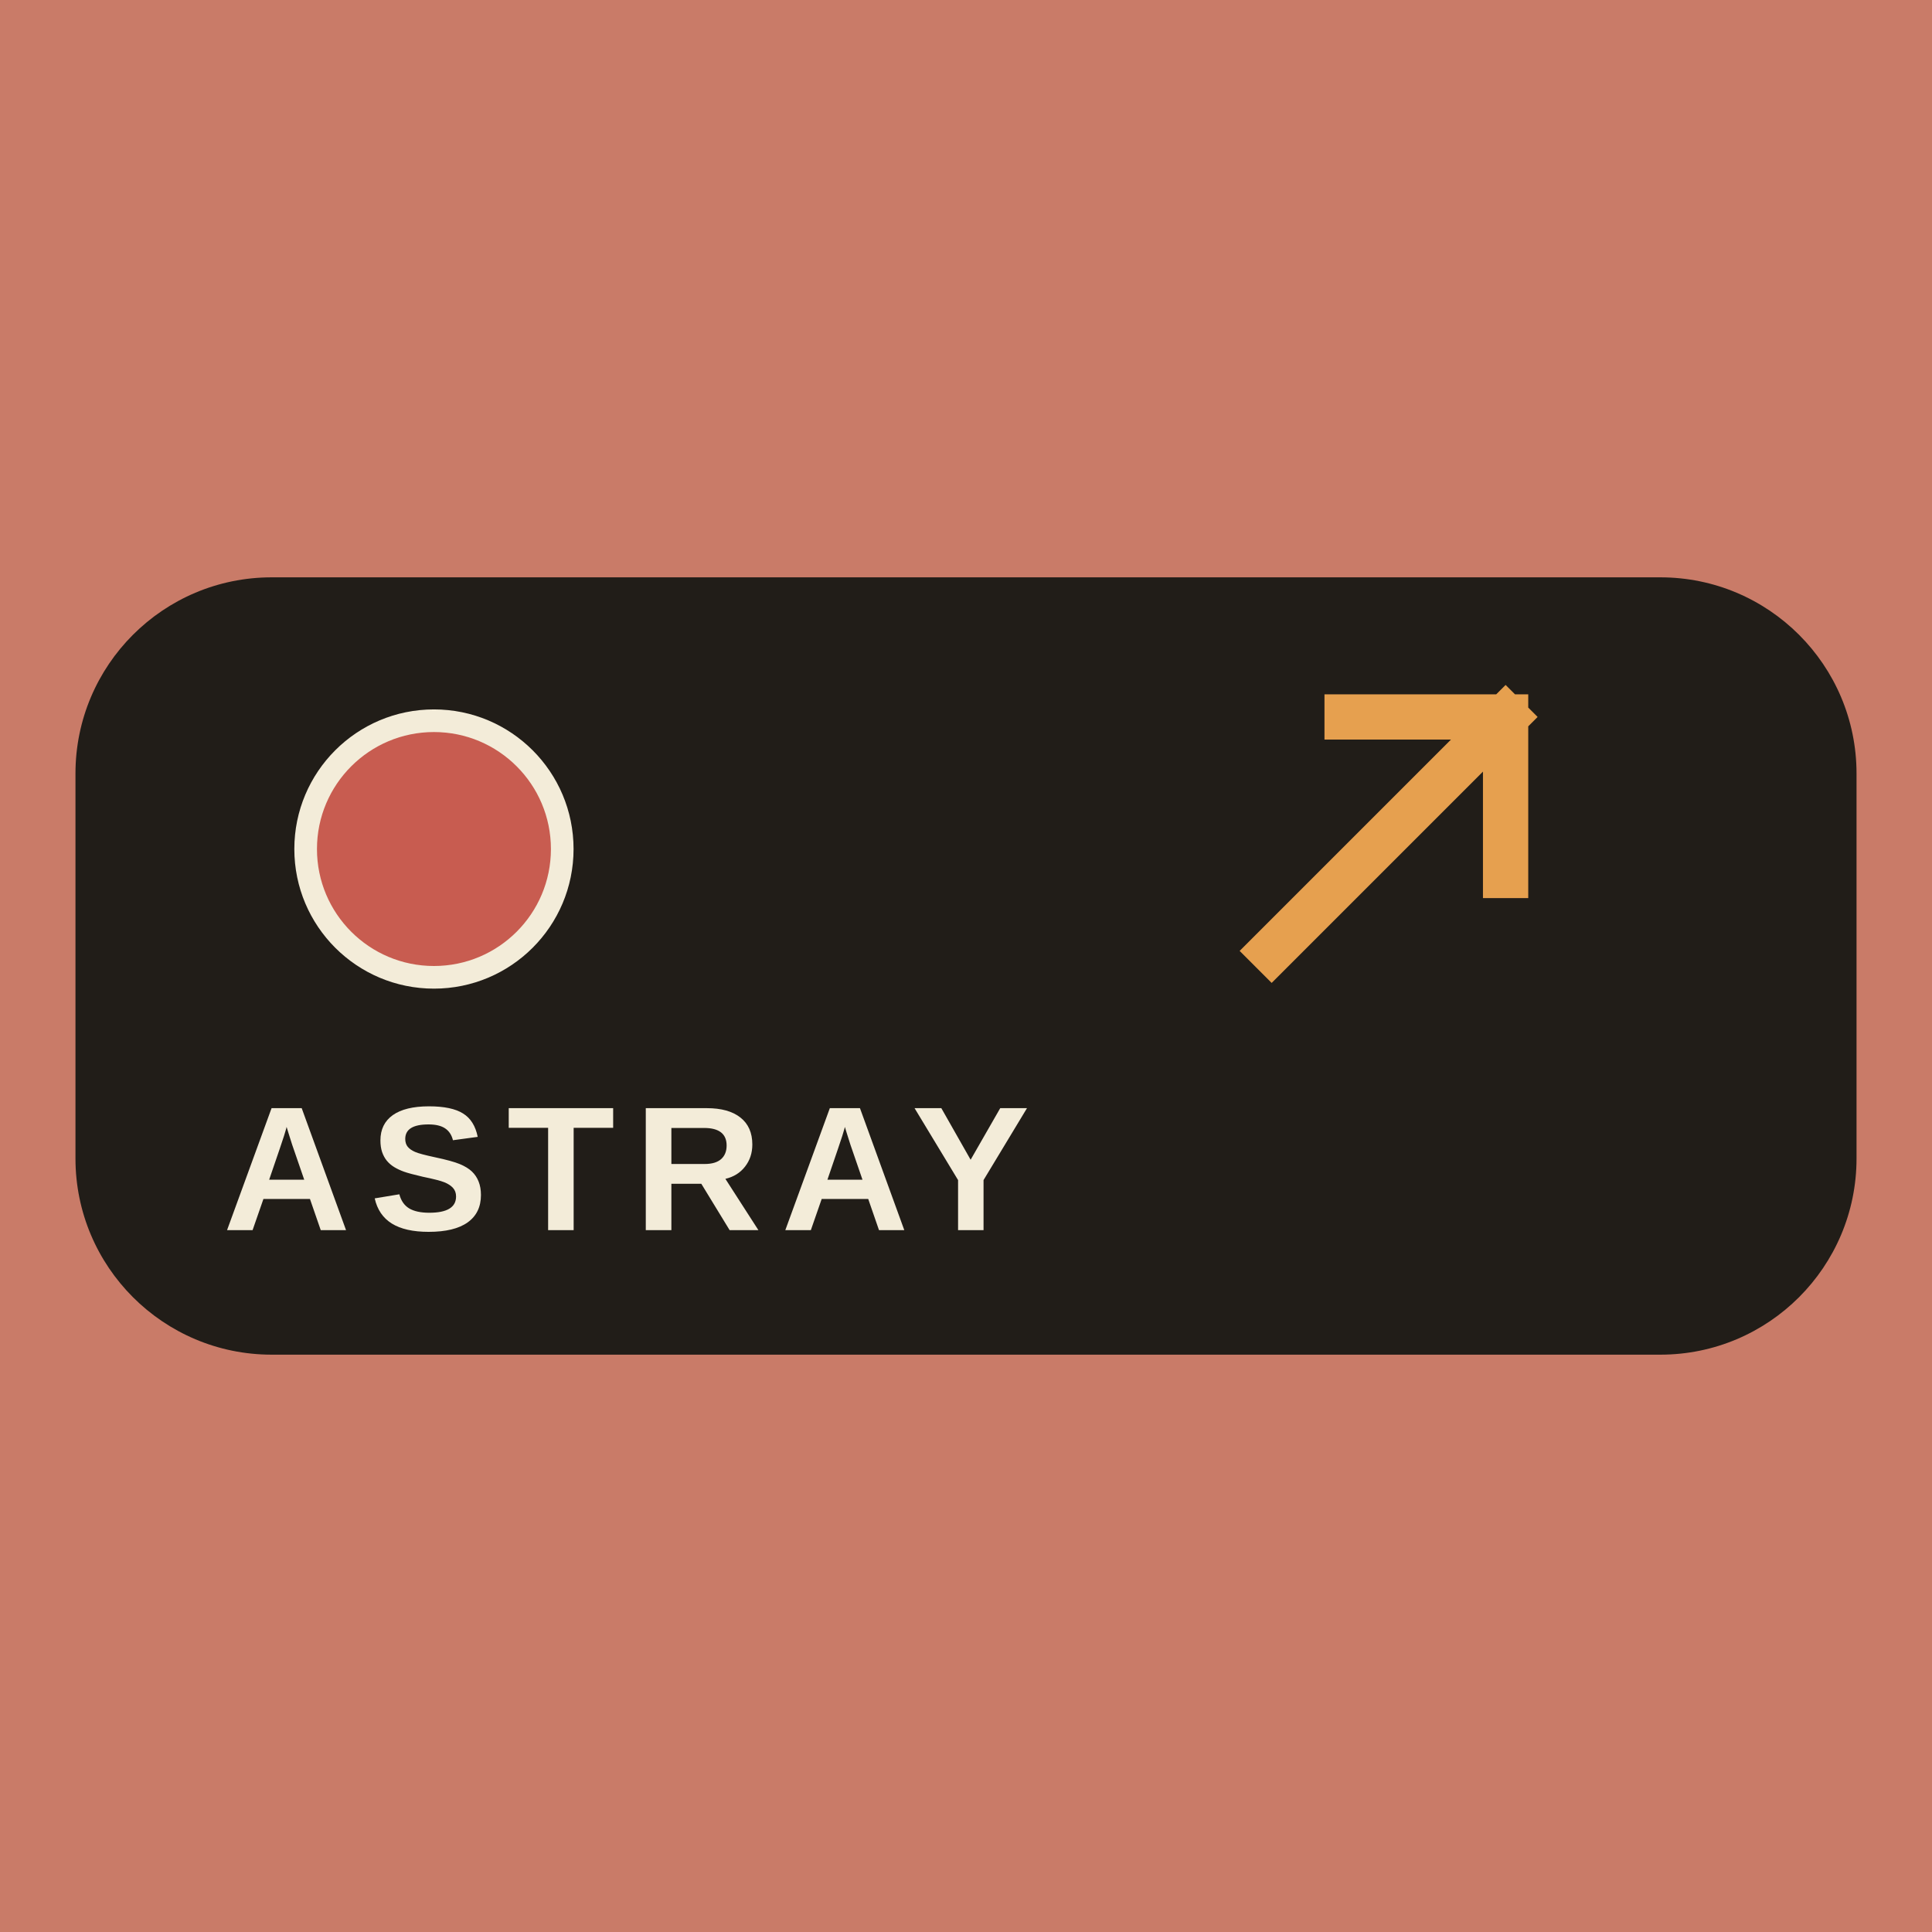
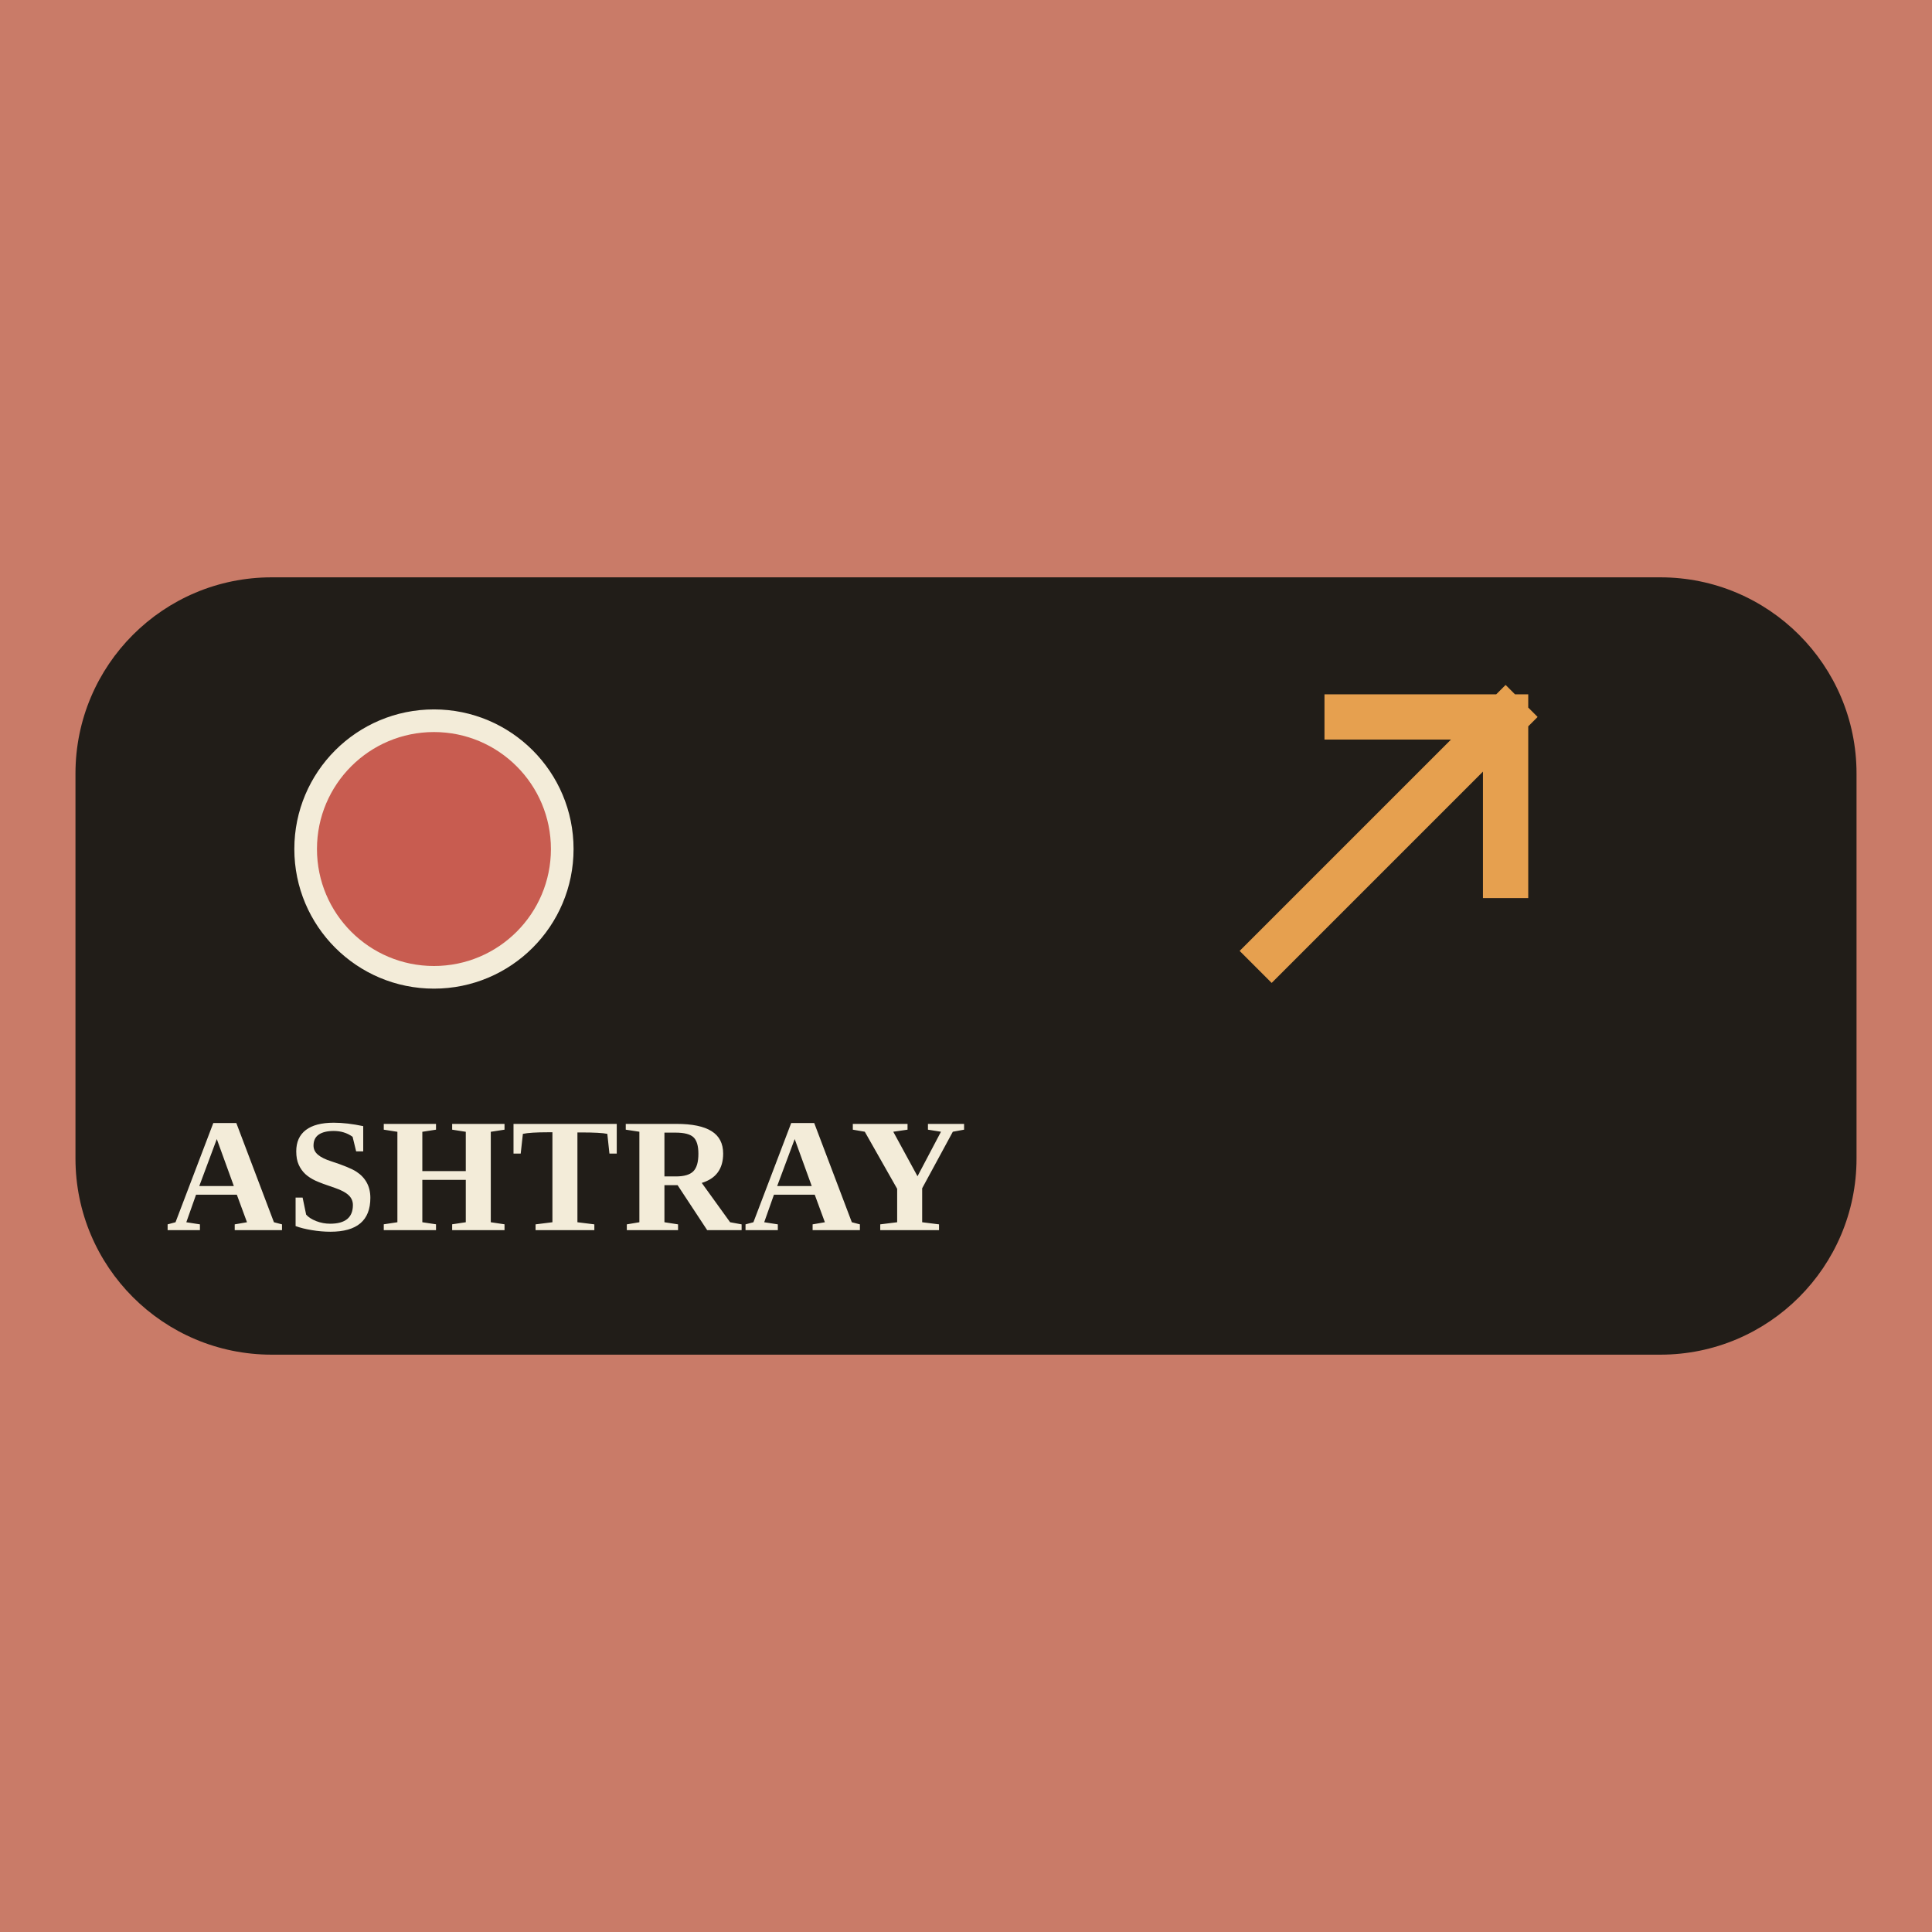
<svg xmlns="http://www.w3.org/2000/svg" viewBox="0 0 512 512" role="img" aria-labelledby="title">
  <rect width="512" height="512" fill="#c97b68" />
  <rect x="20" y="153" width="472" height="206" rx="52" fill="#211d18" />
  <circle cx="115" cy="225" r="34" fill="#c85c50" stroke="#f3ecd9" stroke-width="6" />
  <path d="m337 252 62-62m-42 0h42v42" fill="none" stroke="#e6a04f" stroke-width="12" stroke-linecap="square" stroke-linejoin="miter" />
-   <text x="59" y="326" fill="#f3ecd9" font-family="Arial, Helvetica, sans-serif" font-size="47" font-weight="800" letter-spacing="5">ASTRAY</text>
+   <text x="44" y="326" fill="#f3ecd9" font-family="Georgia, 'Times New Roman', serif" font-size="43" font-weight="bold" letter-spacing="1">ASHTRAY</text>
</svg>
